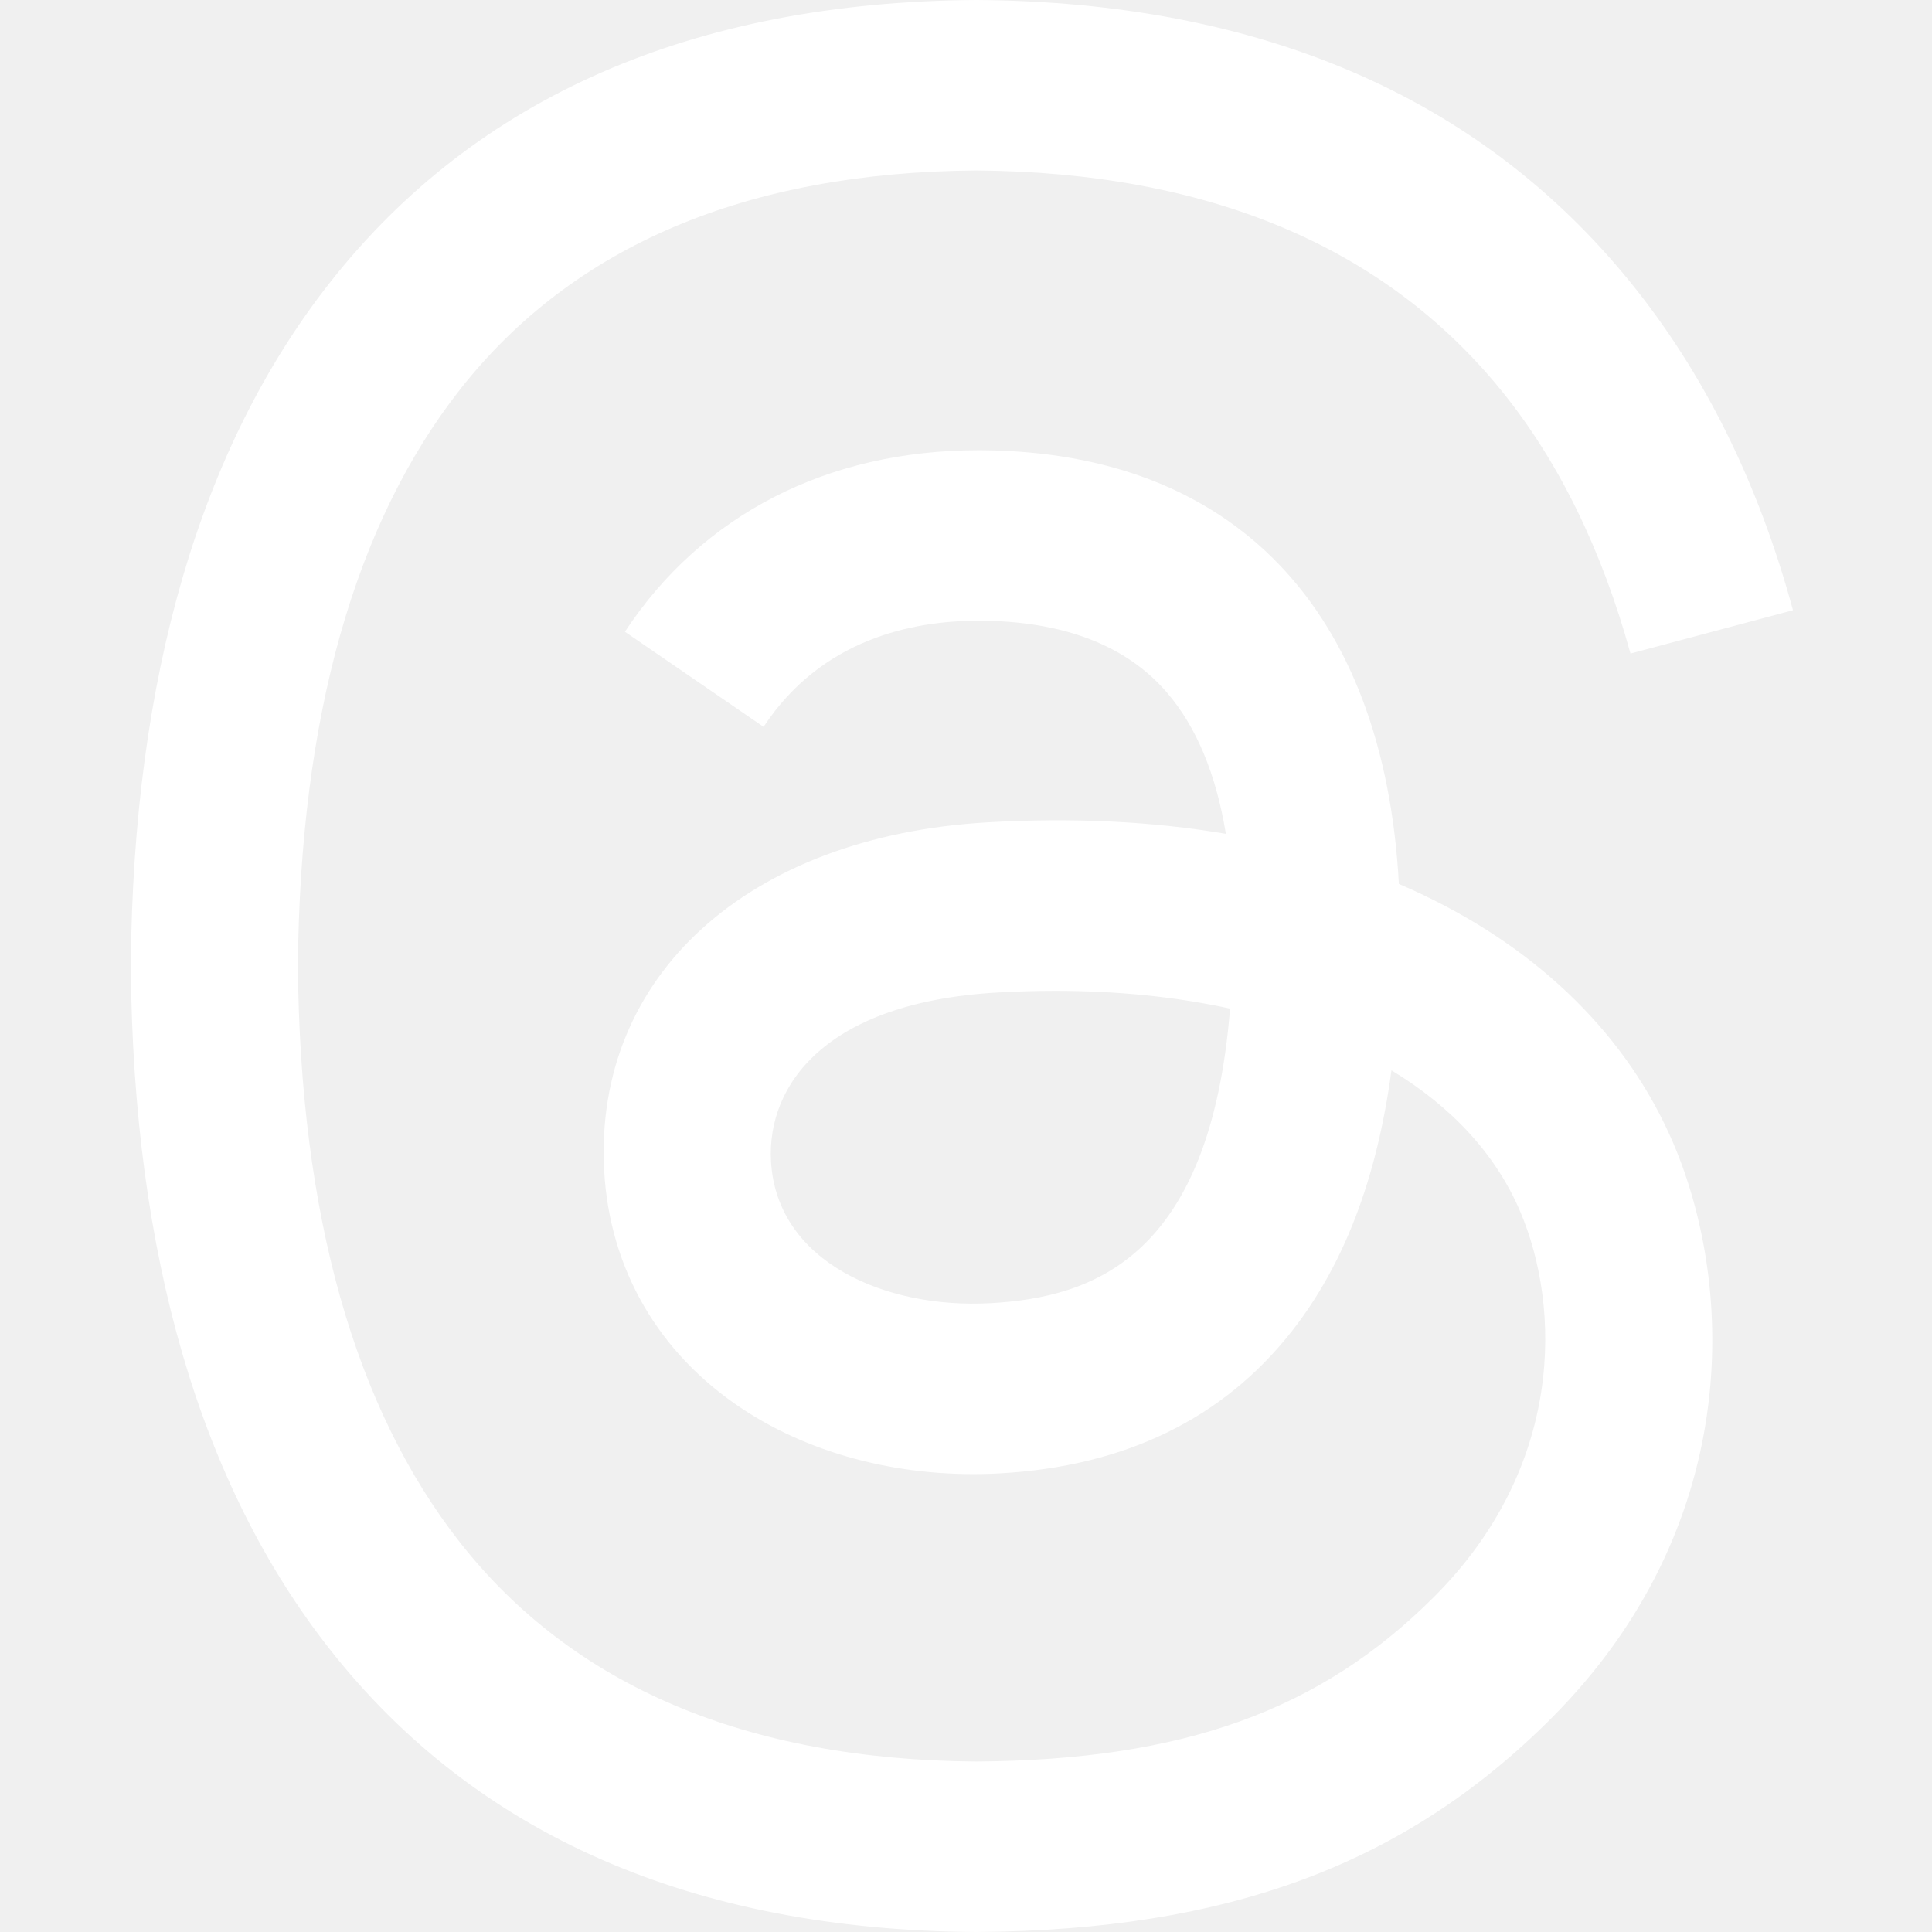
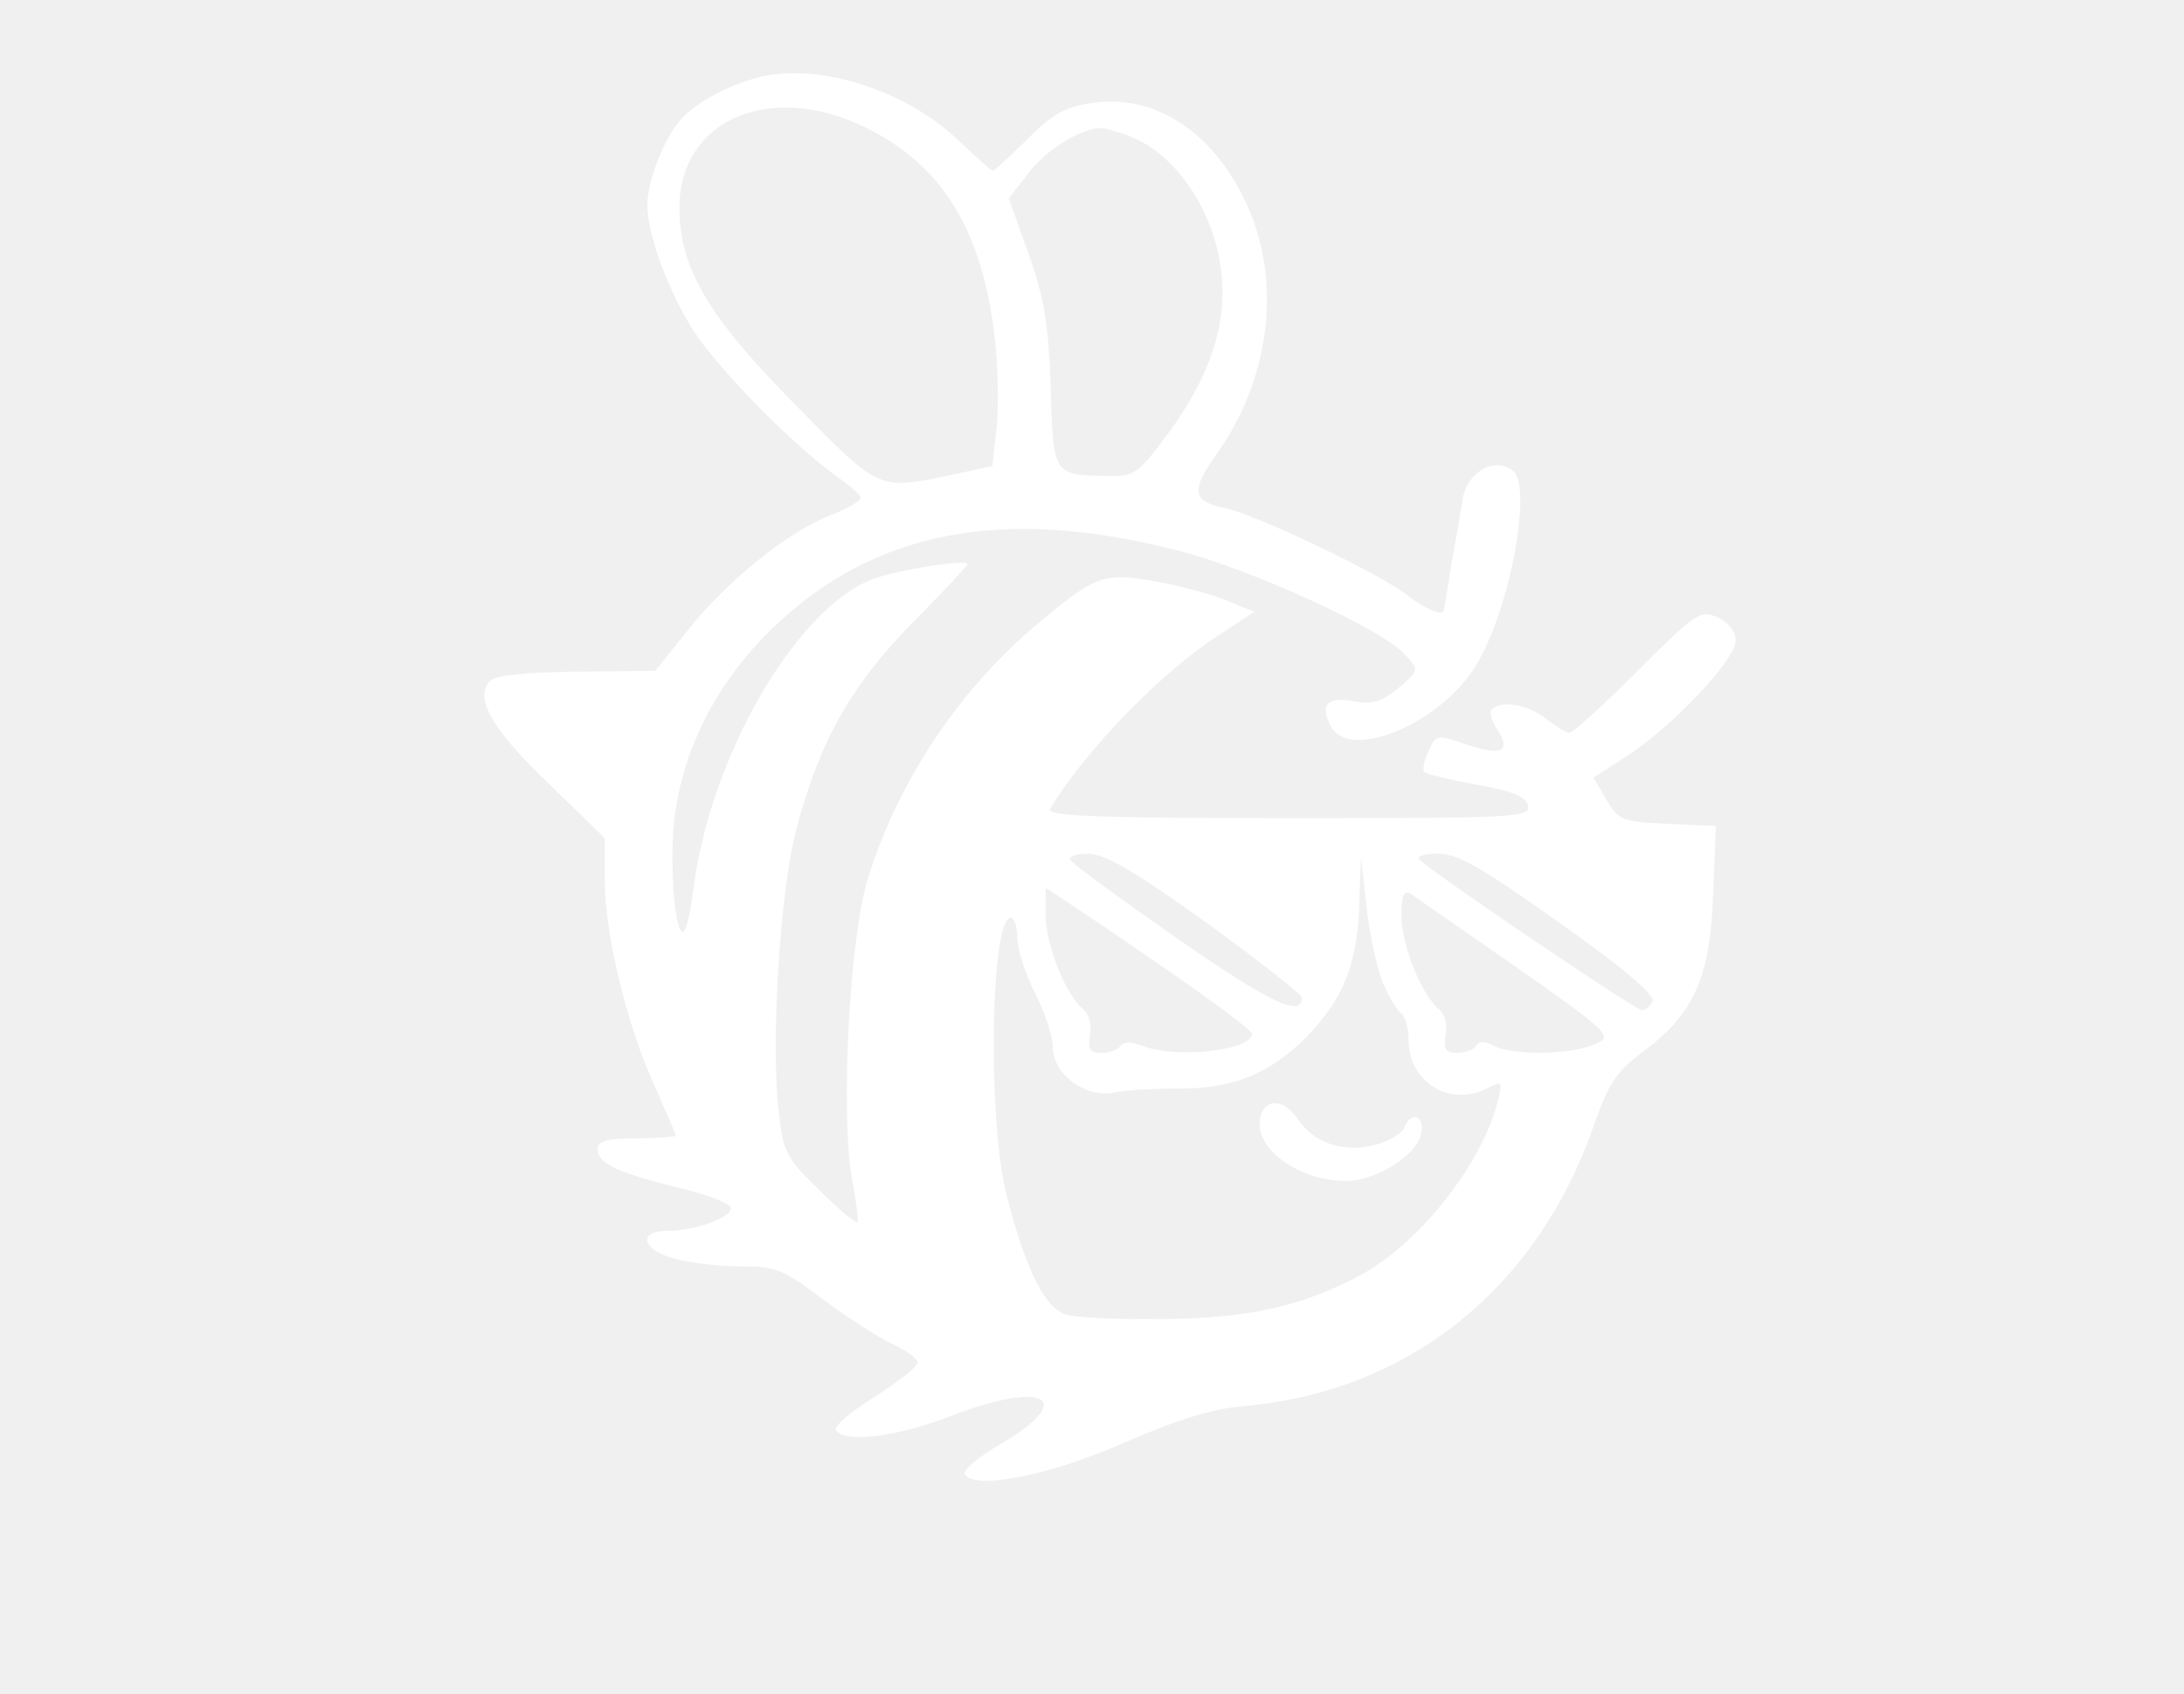
- <svg xmlns="http://www.w3.org/2000/svg" aria-label="Threads" fill="#fff" height="100%" role="img" viewBox="0 0 192 192" width="100%">
-   <path d="M141.537 88.988C140.71 88.592 139.87 88.21 139.019 87.845C137.537 60.538 122.616 44.905 97.562 44.745C97.448 44.744 97.335 44.744 97.222 44.744C82.236 44.744 69.773 51.141 62.102 62.781L75.881 72.233C81.612 63.538 90.605 61.685 97.229 61.685C97.305 61.685 97.382 61.685 97.458 61.685C105.707 61.738 111.932 64.137 115.961 68.814C118.893 72.219 120.854 76.925 121.825 82.864C114.511 81.621 106.601 81.239 98.145 81.723C74.325 83.095 59.011 96.988 60.04 116.292C60.562 126.084 65.44 134.508 73.775 140.011C80.822 144.663 89.899 146.938 99.332 146.423C111.79 145.74 121.563 140.987 128.381 132.296C133.559 125.696 136.834 117.143 138.28 106.366C144.217 109.949 148.617 114.664 151.047 120.332C155.179 129.967 155.42 145.8 142.501 158.708C131.182 170.016 117.576 174.908 97.013 175.059C74.204 174.89 56.954 167.575 45.738 153.317C35.236 139.966 29.808 120.682 29.605 96C29.808 71.318 35.236 52.034 45.738 38.683C56.954 24.425 74.204 17.11 97.013 16.941C119.988 17.111 137.539 24.461 149.184 38.788C154.894 45.814 159.199 54.649 162.037 64.95L178.184 60.642C174.744 47.962 169.331 37.036 161.965 27.974C147.036 9.607 125.202 0.195 97.07 0H96.957C68.882 0.194 47.292 9.642 32.788 28.079C19.882 44.486 13.224 67.316 13.001 95.933L13 96L13.001 96.067C13.224 124.684 19.882 147.514 32.788 163.921C47.292 182.358 68.882 191.806 96.957 192H97.07C122.03 191.827 139.624 185.292 154.118 170.811C173.081 151.866 172.51 128.119 166.26 113.541C161.776 103.087 153.227 94.596 141.537 88.988ZM98.441 129.507C88.001 130.095 77.154 125.409 76.62 115.372C76.223 107.93 81.916 99.626 99.081 98.637C101.047 98.523 102.976 98.468 104.871 98.468C111.106 98.468 116.939 99.074 122.242 100.233C120.264 124.935 108.662 128.946 98.441 129.507Z" />
+ <svg xmlns="http://www.w3.org/2000/svg" version="1.0" width="307pt" height="238pt" viewBox="0 0 307 238" preserveAspectRatio="xMidYMid meet">
+   <g transform="translate(0,238) scale(0.1,-0.1)" fill="#000000" stroke="none">
+     <path d="M1065 2271 c-41 -11 -87 -35 -107 -58 -24 -26 -48 -87 -48 -121 0 -42 29 -120 65 -177 34 -53 139 -160 199 -203 20 -14 36 -28 36 -32 0 -4 -19 -15 -42 -24 -59 -22 -149 -95 -202 -163 l-45 -56 -110 -1 c-70 -1 -114 -5 -122 -13 -23 -23 2 -68 82 -144 l79 -77 0 -58 c0 -76 31 -205 70 -290 16 -37 30 -68 30 -70 0 -2 -25 -4 -55 -4 -42 0 -55 -4 -55 -15 0 -20 27 -33 112 -54 39 -9 73 -22 75 -28 5 -13 -49 -33 -88 -33 -43 0 -37 -27 9 -39 20 -6 62 -11 92 -11 50 0 61 -4 115 -45 33 -25 77 -53 97 -63 21 -9 38 -22 38 -27 0 -6 -27 -27 -60 -48 -34 -21 -58 -42 -55 -47 12 -19 87 -10 165 21 129 49 174 23 68 -40 -32 -18 -55 -38 -52 -43 14 -23 119 -2 224 44 76 33 124 48 172 52 229 21 409 166 488 393 21 60 32 77 70 105 71 53 94 104 98 220 l4 97 -68 3 c-64 3 -69 5 -86 34 l-18 31 48 31 c63 41 152 135 152 162 0 12 -10 25 -25 32 -25 11 -31 7 -113 -75 -48 -48 -91 -87 -96 -87 -4 0 -19 9 -33 20 -25 20 -63 26 -76 13 -4 -3 0 -17 8 -29 20 -31 5 -37 -45 -20 -40 14 -42 13 -52 -10 -6 -13 -9 -26 -6 -29 3 -3 36 -11 74 -18 51 -9 70 -17 72 -30 3 -16 -19 -17 -338 -17 -270 0 -340 3 -334 13 50 83 159 195 240 246 l47 31 -39 16 c-21 9 -67 21 -101 27 -72 13 -84 8 -167 -62 -109 -92 -194 -220 -236 -356 -26 -82 -39 -333 -22 -425 6 -30 9 -57 7 -58 -2 -2 -26 18 -53 45 -46 44 -51 53 -57 108 -12 94 1 310 24 398 33 125 76 202 163 291 43 43 78 81 78 83 0 8 -104 -9 -136 -22 -109 -45 -228 -254 -250 -440 -4 -30 -10 -55 -14 -55 -13 0 -20 114 -10 174 15 93 61 180 134 251 143 140 328 175 576 110 103 -27 284 -110 315 -145 20 -22 20 -22 -9 -47 -23 -19 -36 -23 -62 -19 -38 8 -50 -5 -33 -35 26 -50 157 5 205 88 47 78 78 249 51 271 -25 21 -65 -1 -71 -40 -3 -18 -10 -60 -16 -92 -5 -33 -10 -61 -10 -63 0 -10 -26 0 -54 22 -41 31 -213 113 -255 121 -45 9 -47 25 -12 74 77 107 94 247 42 356 -47 100 -129 153 -218 139 -35 -5 -55 -16 -89 -51 -25 -24 -46 -44 -48 -44 -3 0 -24 19 -48 42 -75 72 -199 111 -283 89z m165 -77 c99 -54 151 -143 168 -286 5 -40 6 -98 3 -128 l-6 -55 -55 -12 c-106 -22 -102 -24 -219 95 -124 125 -165 193 -166 278 -1 130 136 184 275 108z m357 -5 c66 -25 121 -106 130 -194 8 -72 -17 -145 -74 -223 -44 -59 -48 -62 -87 -61 -75 1 -76 1 -79 124 -3 88 -9 126 -31 188 l-28 78 28 36 c24 32 72 62 101 63 6 0 24 -5 40 -11z m109 -1106 c73 -53 134 -101 134 -105 0 -29 -44 -8 -174 82 -80 56 -148 105 -151 111 -4 5 8 9 25 9 23 0 64 -24 166 -97z m496 0 c88 -62 134 -101 131 -110 -3 -7 -10 -13 -15 -13 -9 0 -288 189 -312 211 -6 5 4 9 25 9 29 0 61 -19 171 -97z m-248 -85 c9 -20 20 -39 26 -43 5 -3 10 -20 10 -37 0 -60 59 -95 112 -67 19 10 20 9 14 -17 -22 -89 -110 -201 -193 -246 -82 -44 -157 -61 -278 -62 -60 -1 -122 2 -136 6 -30 9 -57 62 -84 168 -27 105 -23 390 6 390 5 0 9 -13 9 -28 0 -16 11 -51 25 -78 14 -27 25 -61 25 -76 0 -38 45 -71 85 -64 16 4 58 6 93 6 79 -1 137 25 190 85 45 51 61 99 63 181 l2 59 8 -70 c4 -39 15 -87 23 -107z m-301 17 c64 -44 116 -83 117 -88 1 -23 -106 -36 -154 -17 -16 6 -27 6 -31 0 -4 -6 -15 -10 -27 -10 -16 0 -19 5 -16 25 3 15 -1 30 -10 37 -24 20 -52 90 -52 131 l0 39 29 -19 c15 -10 81 -54 144 -98z m472 17 c157 -110 155 -109 121 -122 -35 -13 -112 -13 -136 0 -13 7 -21 7 -25 0 -3 -5 -15 -10 -27 -10 -16 0 -19 5 -16 25 3 15 -1 30 -10 37 -24 20 -52 90 -52 131 0 28 3 36 13 31 6 -5 66 -46 132 -92z" style="fill: rgb(255, 255, 255);" />
+     <path d="M1773 814 c-16 -43 48 -94 120 -94 42 0 101 38 105 68 4 25 -15 30 -24 7 -3 -8 -21 -19 -40 -24 -44 -12 -87 2 -109 35 -18 27 -43 32 -52 8z" style="fill: rgb(255, 255, 255);" />
+   </g>
</svg>
